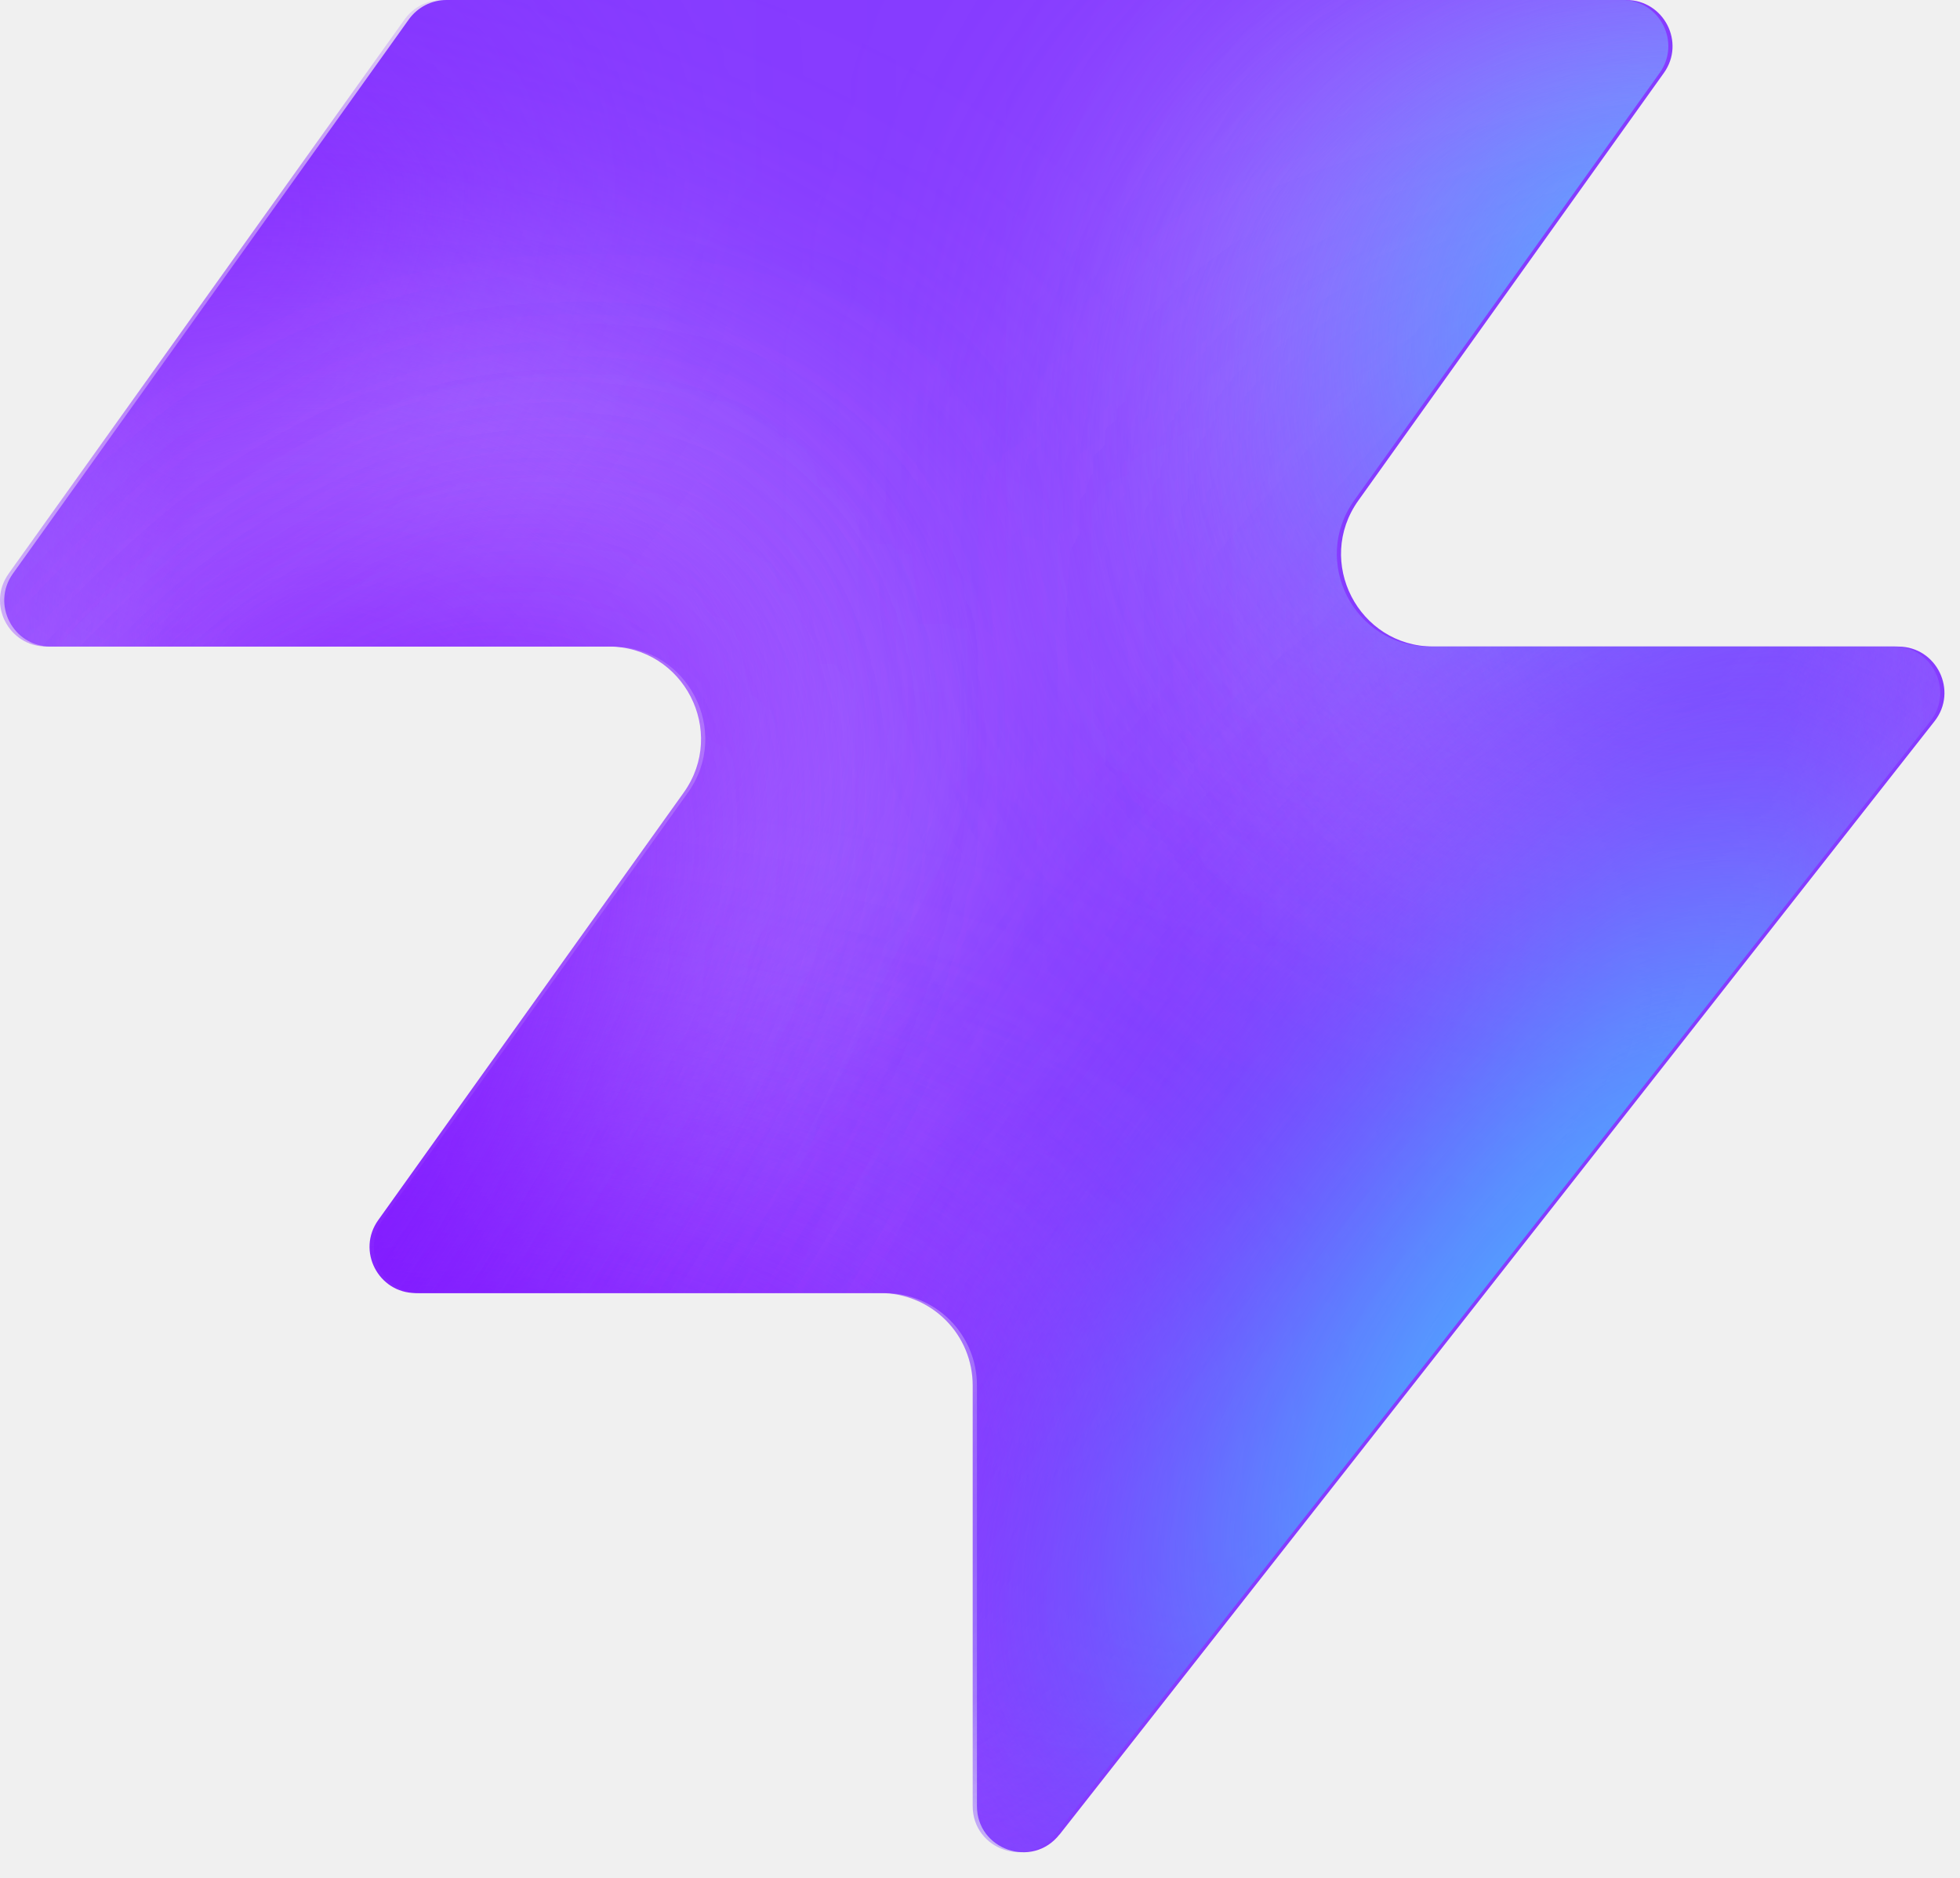
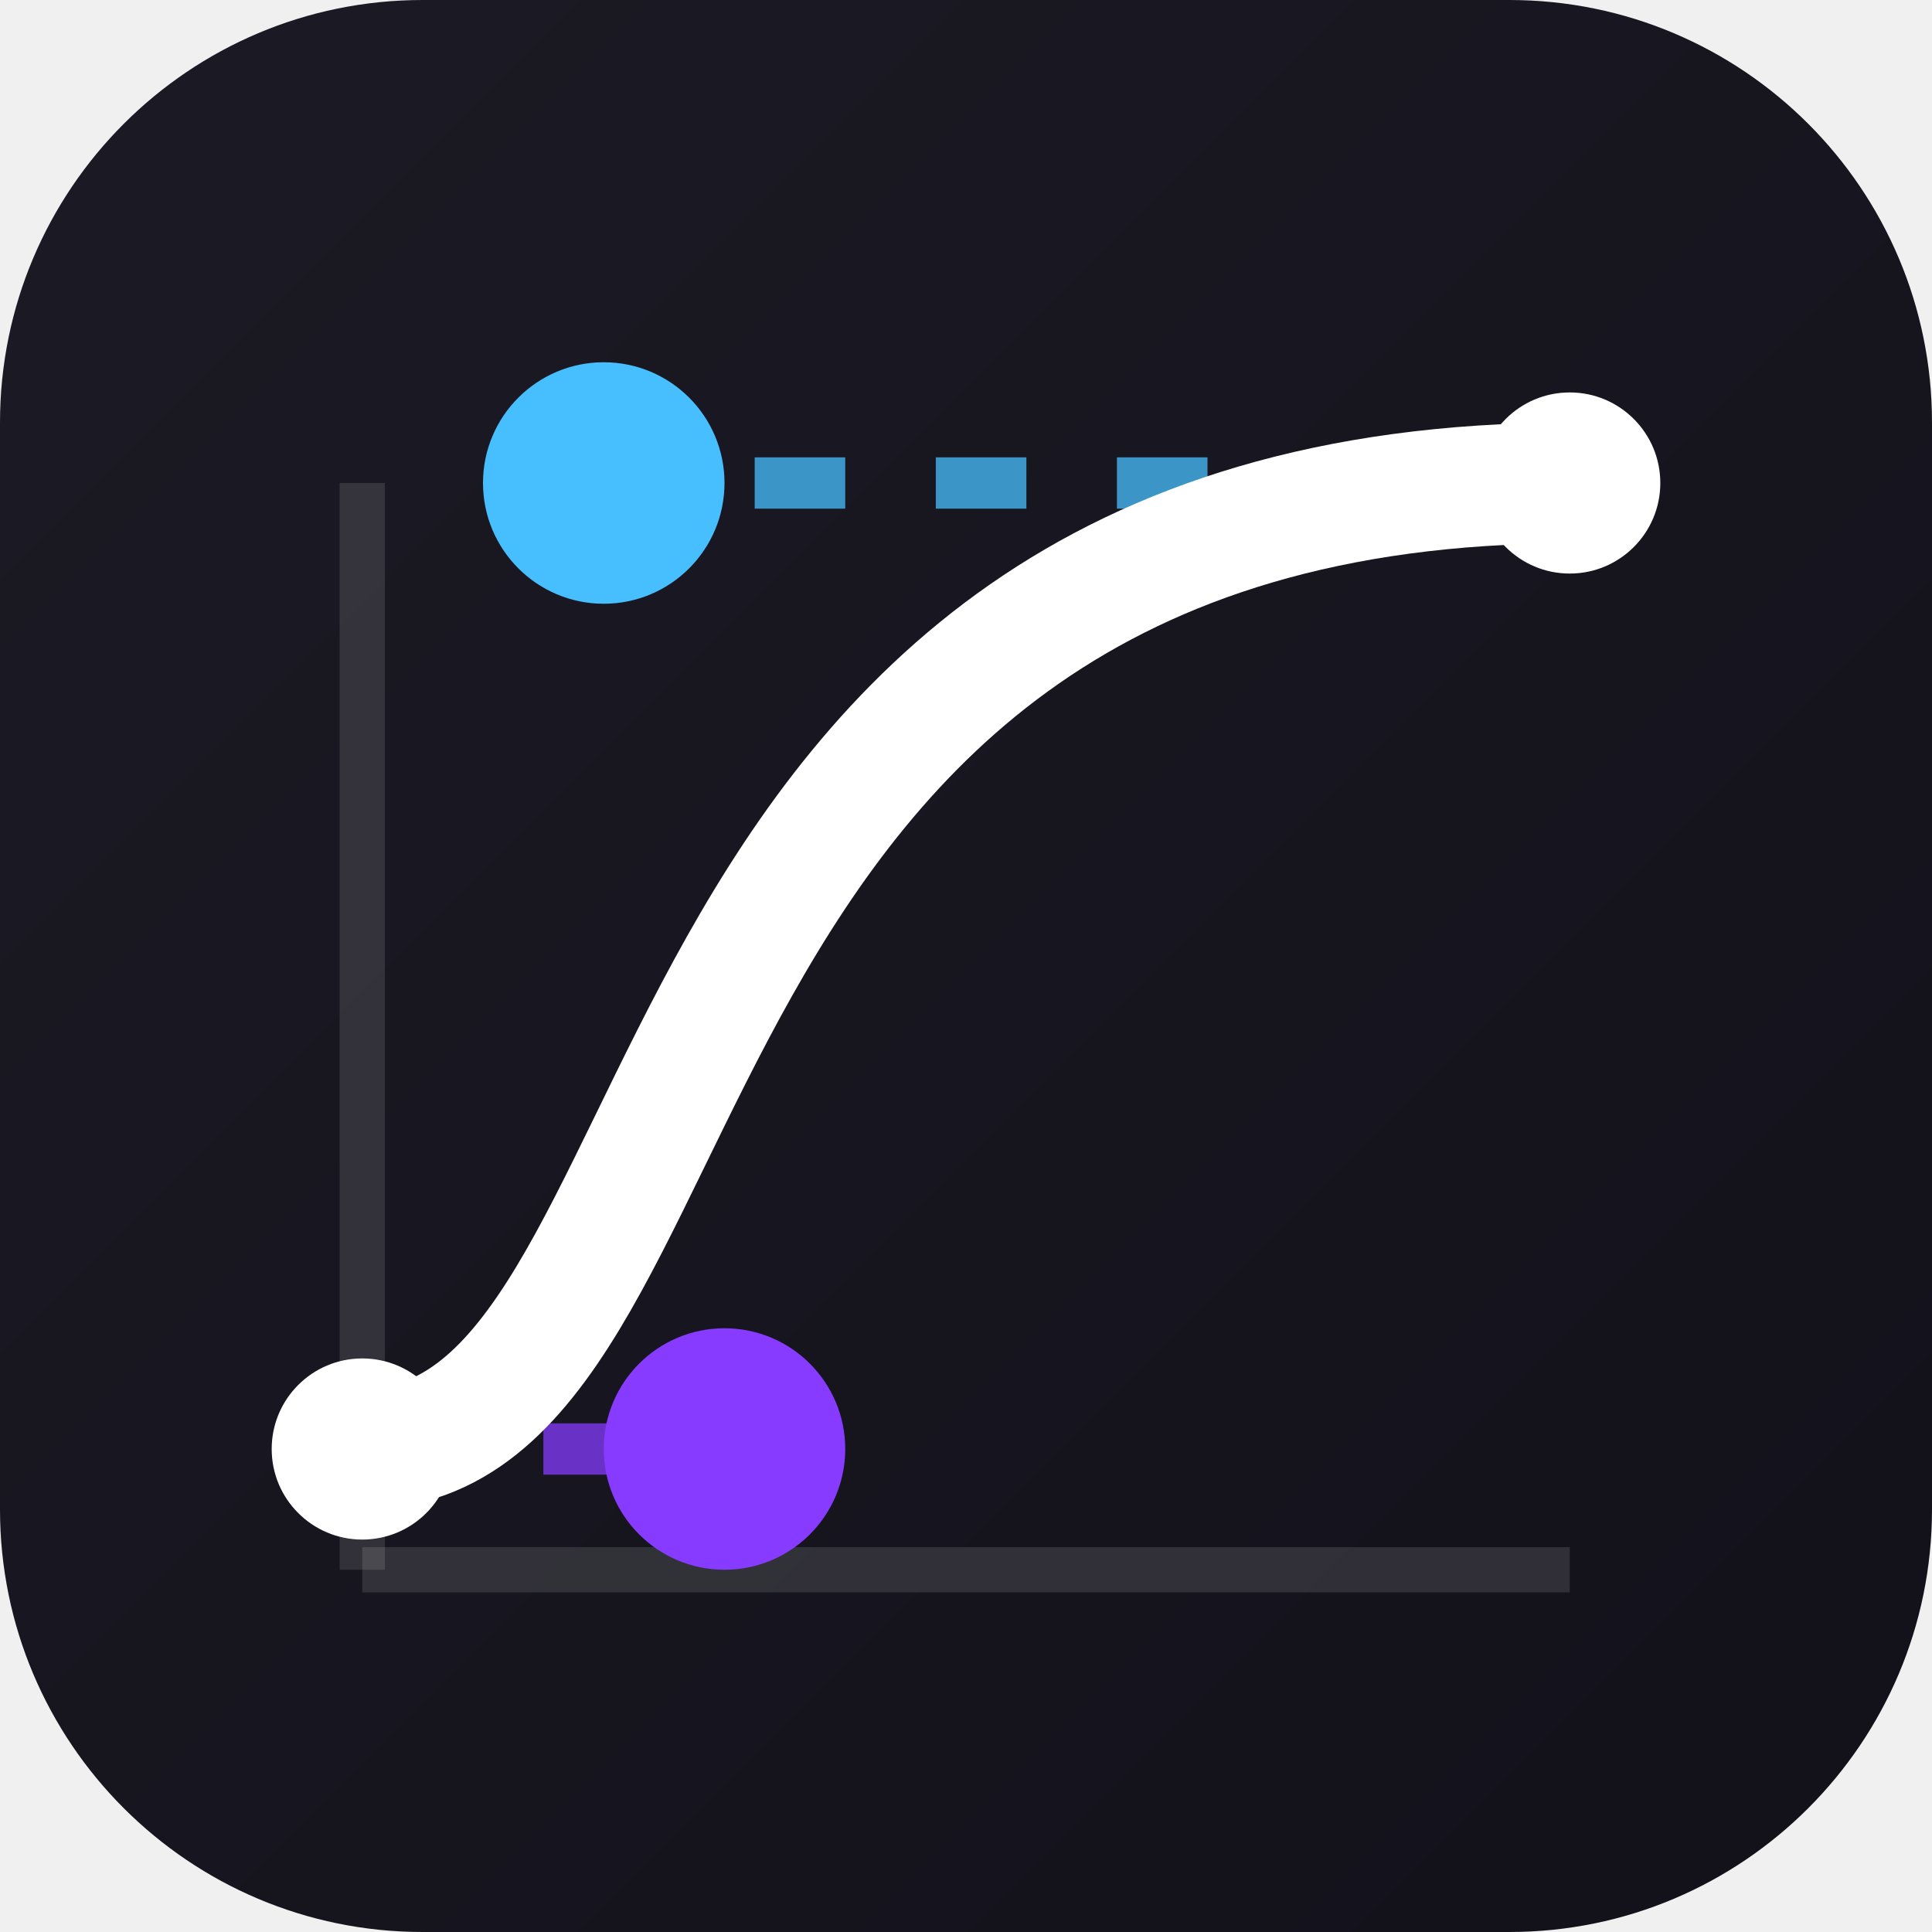
- <svg xmlns="http://www.w3.org/2000/svg" width="48" height="46" fill="none" viewBox="0 0 48 46">
-   <path fill="#863bff" d="M25.946 44.938c-.664.845-2.021.375-2.021-.698V33.937a2.26 2.26 0 0 0-2.262-2.262H10.287c-.92 0-1.456-1.04-.92-1.788l7.48-10.471c1.07-1.497 0-3.578-1.842-3.578H1.237c-.92 0-1.456-1.04-.92-1.788L10.013.474c.214-.297.556-.474.92-.474h28.894c.92 0 1.456 1.04.92 1.788l-7.48 10.471c-1.07 1.498 0 3.579 1.842 3.579h11.377c.943 0 1.473 1.088.89 1.83L25.947 44.94z" style="fill:#863bff;fill:color(display-p3 .525 .23 1);fill-opacity:1" />
-   <mask id="a" width="48" height="46" x="0" y="0" maskUnits="userSpaceOnUse" style="mask-type:alpha">
-     <path fill="#000" d="M25.842 44.938c-.664.844-2.021.375-2.021-.698V33.937a2.26 2.26 0 0 0-2.262-2.262H10.183c-.92 0-1.456-1.04-.92-1.788l7.48-10.471c1.07-1.498 0-3.579-1.842-3.579H1.133c-.92 0-1.456-1.04-.92-1.787L9.91.473c.214-.297.556-.474.92-.474h28.894c.92 0 1.456 1.04.92 1.788l-7.48 10.471c-1.07 1.498 0 3.578 1.842 3.578h11.377c.943 0 1.473 1.088.89 1.832L25.843 44.94z" style="fill:#000;fill-opacity:1" />
-   </mask>
-   <g mask="url(#a)">
-     <g filter="url(#b)">
-       <ellipse cx="5.508" cy="14.704" fill="#ede6ff" rx="5.508" ry="14.704" style="fill:#ede6ff;fill:color(display-p3 .927 .903 1);fill-opacity:1" transform="matrix(.00324 1 1 -.00324 -4.47 31.516)" />
-     </g>
-     <g filter="url(#c)">
-       <ellipse cx="10.399" cy="29.851" fill="#ede6ff" rx="10.399" ry="29.851" style="fill:#ede6ff;fill:color(display-p3 .927 .903 1);fill-opacity:1" transform="matrix(.00324 1 1 -.00324 -39.328 7.883)" />
-     </g>
-     <g filter="url(#d)">
-       <ellipse cx="5.508" cy="30.487" fill="#7e14ff" rx="5.508" ry="30.487" style="fill:#7e14ff;fill:color(display-p3 .492 .077 1);fill-opacity:1" transform="rotate(89.814 -25.913 -14.639)scale(1 -1)" />
-     </g>
-     <g filter="url(#e)">
-       <ellipse cx="5.508" cy="30.599" fill="#7e14ff" rx="5.508" ry="30.599" style="fill:#7e14ff;fill:color(display-p3 .492 .077 1);fill-opacity:1" transform="rotate(89.814 -32.644 -3.334)scale(1 -1)" />
-     </g>
-     <g filter="url(#f)">
-       <ellipse cx="5.508" cy="30.599" fill="#7e14ff" rx="5.508" ry="30.599" style="fill:#7e14ff;fill:color(display-p3 .492 .077 1);fill-opacity:1" transform="matrix(.00324 1 1 -.00324 -34.34 30.47)" />
-     </g>
-     <g filter="url(#g)">
-       <ellipse cx="14.072" cy="22.078" fill="#ede6ff" rx="14.072" ry="22.078" style="fill:#ede6ff;fill:color(display-p3 .927 .903 1);fill-opacity:1" transform="rotate(93.35 24.506 48.493)scale(-1 1)" />
-     </g>
-     <g filter="url(#h)">
-       <ellipse cx="3.47" cy="21.501" fill="#7e14ff" rx="3.47" ry="21.501" style="fill:#7e14ff;fill:color(display-p3 .492 .077 1);fill-opacity:1" transform="rotate(89.009 28.708 47.59)scale(-1 1)" />
-     </g>
-     <g filter="url(#i)">
-       <ellipse cx="3.47" cy="21.501" fill="#7e14ff" rx="3.47" ry="21.501" style="fill:#7e14ff;fill:color(display-p3 .492 .077 1);fill-opacity:1" transform="rotate(89.009 28.708 47.59)scale(-1 1)" />
-     </g>
-     <g filter="url(#j)">
-       <ellipse cx=".387" cy="8.972" fill="#7e14ff" rx="4.407" ry="29.108" style="fill:#7e14ff;fill:color(display-p3 .492 .077 1);fill-opacity:1" transform="rotate(39.51 .387 8.972)" />
-     </g>
-     <g filter="url(#k)">
-       <ellipse cx="47.523" cy="-6.092" fill="#7e14ff" rx="4.407" ry="29.108" style="fill:#7e14ff;fill:color(display-p3 .492 .077 1);fill-opacity:1" transform="rotate(37.892 47.523 -6.092)" />
-     </g>
-     <g filter="url(#l)">
-       <ellipse cx="41.412" cy="6.333" fill="#47bfff" rx="5.971" ry="9.665" style="fill:#47bfff;fill:color(display-p3 .28 .748 1);fill-opacity:1" transform="rotate(37.892 41.412 6.333)" />
-     </g>
-     <g filter="url(#m)">
-       <ellipse cx="-1.879" cy="38.332" fill="#7e14ff" rx="4.407" ry="29.108" style="fill:#7e14ff;fill:color(display-p3 .492 .077 1);fill-opacity:1" transform="rotate(37.892 -1.88 38.332)" />
-     </g>
-     <g filter="url(#n)">
-       <ellipse cx="-1.879" cy="38.332" fill="#7e14ff" rx="4.407" ry="29.108" style="fill:#7e14ff;fill:color(display-p3 .492 .077 1);fill-opacity:1" transform="rotate(37.892 -1.88 38.332)" />
-     </g>
-     <g filter="url(#o)">
-       <ellipse cx="35.651" cy="29.907" fill="#7e14ff" rx="4.407" ry="29.108" style="fill:#7e14ff;fill:color(display-p3 .492 .077 1);fill-opacity:1" transform="rotate(37.892 35.651 29.907)" />
-     </g>
-     <g filter="url(#p)">
-       <ellipse cx="38.418" cy="32.4" fill="#47bfff" rx="5.971" ry="15.297" style="fill:#47bfff;fill:color(display-p3 .28 .748 1);fill-opacity:1" transform="rotate(37.892 38.418 32.4)" />
-     </g>
-   </g>
+ <svg xmlns="http://www.w3.org/2000/svg" viewBox="0 0 32 32" width="32" height="32" fill="none">
  <defs>
-     <filter id="b" width="60.045" height="41.654" x="-19.77" y="16.149" color-interpolation-filters="sRGB" filterUnits="userSpaceOnUse">
-       <feFlood flood-opacity="0" result="BackgroundImageFix" />
-       <feBlend in="SourceGraphic" in2="BackgroundImageFix" result="shape" />
-       <feGaussianBlur result="effect1_foregroundBlur_2002_17158" stdDeviation="7.659" />
-     </filter>
-     <filter id="c" width="90.34" height="51.437" x="-54.613" y="-7.533" color-interpolation-filters="sRGB" filterUnits="userSpaceOnUse">
-       <feFlood flood-opacity="0" result="BackgroundImageFix" />
-       <feBlend in="SourceGraphic" in2="BackgroundImageFix" result="shape" />
-       <feGaussianBlur result="effect1_foregroundBlur_2002_17158" stdDeviation="7.659" />
-     </filter>
-     <filter id="d" width="79.355" height="29.4" x="-49.64" y="2.03" color-interpolation-filters="sRGB" filterUnits="userSpaceOnUse">
-       <feFlood flood-opacity="0" result="BackgroundImageFix" />
-       <feBlend in="SourceGraphic" in2="BackgroundImageFix" result="shape" />
-       <feGaussianBlur result="effect1_foregroundBlur_2002_17158" stdDeviation="4.596" />
-     </filter>
-     <filter id="e" width="79.579" height="29.4" x="-45.045" y="20.029" color-interpolation-filters="sRGB" filterUnits="userSpaceOnUse">
-       <feFlood flood-opacity="0" result="BackgroundImageFix" />
-       <feBlend in="SourceGraphic" in2="BackgroundImageFix" result="shape" />
-       <feGaussianBlur result="effect1_foregroundBlur_2002_17158" stdDeviation="4.596" />
-     </filter>
-     <filter id="f" width="79.579" height="29.4" x="-43.513" y="21.178" color-interpolation-filters="sRGB" filterUnits="userSpaceOnUse">
-       <feFlood flood-opacity="0" result="BackgroundImageFix" />
-       <feBlend in="SourceGraphic" in2="BackgroundImageFix" result="shape" />
-       <feGaussianBlur result="effect1_foregroundBlur_2002_17158" stdDeviation="4.596" />
-     </filter>
-     <filter id="g" width="74.749" height="58.852" x="15.756" y="-17.901" color-interpolation-filters="sRGB" filterUnits="userSpaceOnUse">
-       <feFlood flood-opacity="0" result="BackgroundImageFix" />
-       <feBlend in="SourceGraphic" in2="BackgroundImageFix" result="shape" />
-       <feGaussianBlur result="effect1_foregroundBlur_2002_17158" stdDeviation="7.659" />
-     </filter>
-     <filter id="h" width="61.377" height="25.362" x="23.548" y="2.284" color-interpolation-filters="sRGB" filterUnits="userSpaceOnUse">
-       <feFlood flood-opacity="0" result="BackgroundImageFix" />
-       <feBlend in="SourceGraphic" in2="BackgroundImageFix" result="shape" />
-       <feGaussianBlur result="effect1_foregroundBlur_2002_17158" stdDeviation="4.596" />
-     </filter>
-     <filter id="i" width="61.377" height="25.362" x="23.548" y="2.284" color-interpolation-filters="sRGB" filterUnits="userSpaceOnUse">
-       <feFlood flood-opacity="0" result="BackgroundImageFix" />
-       <feBlend in="SourceGraphic" in2="BackgroundImageFix" result="shape" />
-       <feGaussianBlur result="effect1_foregroundBlur_2002_17158" stdDeviation="4.596" />
-     </filter>
-     <filter id="j" width="56.045" height="63.649" x="-27.636" y="-22.853" color-interpolation-filters="sRGB" filterUnits="userSpaceOnUse">
-       <feFlood flood-opacity="0" result="BackgroundImageFix" />
-       <feBlend in="SourceGraphic" in2="BackgroundImageFix" result="shape" />
-       <feGaussianBlur result="effect1_foregroundBlur_2002_17158" stdDeviation="4.596" />
-     </filter>
-     <filter id="k" width="54.814" height="64.646" x="20.116" y="-38.415" color-interpolation-filters="sRGB" filterUnits="userSpaceOnUse">
-       <feFlood flood-opacity="0" result="BackgroundImageFix" />
-       <feBlend in="SourceGraphic" in2="BackgroundImageFix" result="shape" />
-       <feGaussianBlur result="effect1_foregroundBlur_2002_17158" stdDeviation="4.596" />
-     </filter>
-     <filter id="l" width="33.541" height="35.313" x="24.641" y="-11.323" color-interpolation-filters="sRGB" filterUnits="userSpaceOnUse">
-       <feFlood flood-opacity="0" result="BackgroundImageFix" />
-       <feBlend in="SourceGraphic" in2="BackgroundImageFix" result="shape" />
-       <feGaussianBlur result="effect1_foregroundBlur_2002_17158" stdDeviation="4.596" />
-     </filter>
-     <filter id="m" width="54.814" height="64.646" x="-29.286" y="6.009" color-interpolation-filters="sRGB" filterUnits="userSpaceOnUse">
-       <feFlood flood-opacity="0" result="BackgroundImageFix" />
-       <feBlend in="SourceGraphic" in2="BackgroundImageFix" result="shape" />
-       <feGaussianBlur result="effect1_foregroundBlur_2002_17158" stdDeviation="4.596" />
-     </filter>
-     <filter id="n" width="54.814" height="64.646" x="-29.286" y="6.009" color-interpolation-filters="sRGB" filterUnits="userSpaceOnUse">
-       <feFlood flood-opacity="0" result="BackgroundImageFix" />
-       <feBlend in="SourceGraphic" in2="BackgroundImageFix" result="shape" />
-       <feGaussianBlur result="effect1_foregroundBlur_2002_17158" stdDeviation="4.596" />
-     </filter>
-     <filter id="o" width="54.814" height="64.646" x="8.244" y="-2.416" color-interpolation-filters="sRGB" filterUnits="userSpaceOnUse">
-       <feFlood flood-opacity="0" result="BackgroundImageFix" />
-       <feBlend in="SourceGraphic" in2="BackgroundImageFix" result="shape" />
-       <feGaussianBlur result="effect1_foregroundBlur_2002_17158" stdDeviation="4.596" />
-     </filter>
-     <filter id="p" width="39.409" height="43.623" x="18.713" y="10.588" color-interpolation-filters="sRGB" filterUnits="userSpaceOnUse">
-       <feFlood flood-opacity="0" result="BackgroundImageFix" />
-       <feBlend in="SourceGraphic" in2="BackgroundImageFix" result="shape" />
-       <feGaussianBlur result="effect1_foregroundBlur_2002_17158" stdDeviation="4.596" />
-     </filter>
+     <linearGradient id="bg" x1="0" y1="0" x2="32" y2="32" gradientUnits="userSpaceOnUse">
+       <stop offset="0%" stop-color="#1c1a24" />
+       <stop offset="100%" stop-color="#12111a" />
+     </linearGradient>
  </defs>
+   <rect width="32" height="32" rx="7" fill="url(#bg)" />
+   <line x1="6" y1="8" x2="6" y2="26" stroke="white" stroke-opacity="0.12" stroke-width="0.75" />
+   <line x1="6" y1="26" x2="26" y2="26" stroke="white" stroke-opacity="0.12" stroke-width="0.75" />
+   <line x1="6" y1="24" x2="12" y2="24" stroke="#863bff" stroke-opacity="0.75" stroke-width="0.85" stroke-dasharray="1.5 1.5" />
+   <line x1="26" y1="8" x2="10" y2="8" stroke="#47bfff" stroke-opacity="0.75" stroke-width="0.85" stroke-dasharray="1.5 1.5" />
+   <path d="M6 24 C 12 24, 10 8, 26 8" stroke="white" stroke-width="2" stroke-linecap="round" />
+   <circle cx="6" cy="24" r="1.5" fill="white" />
+   <circle cx="26" cy="8" r="1.5" fill="white" />
+   <circle cx="12" cy="24" r="2" fill="#863bff" />
+   <circle cx="10" cy="8" r="2" fill="#47bfff" />
</svg>
